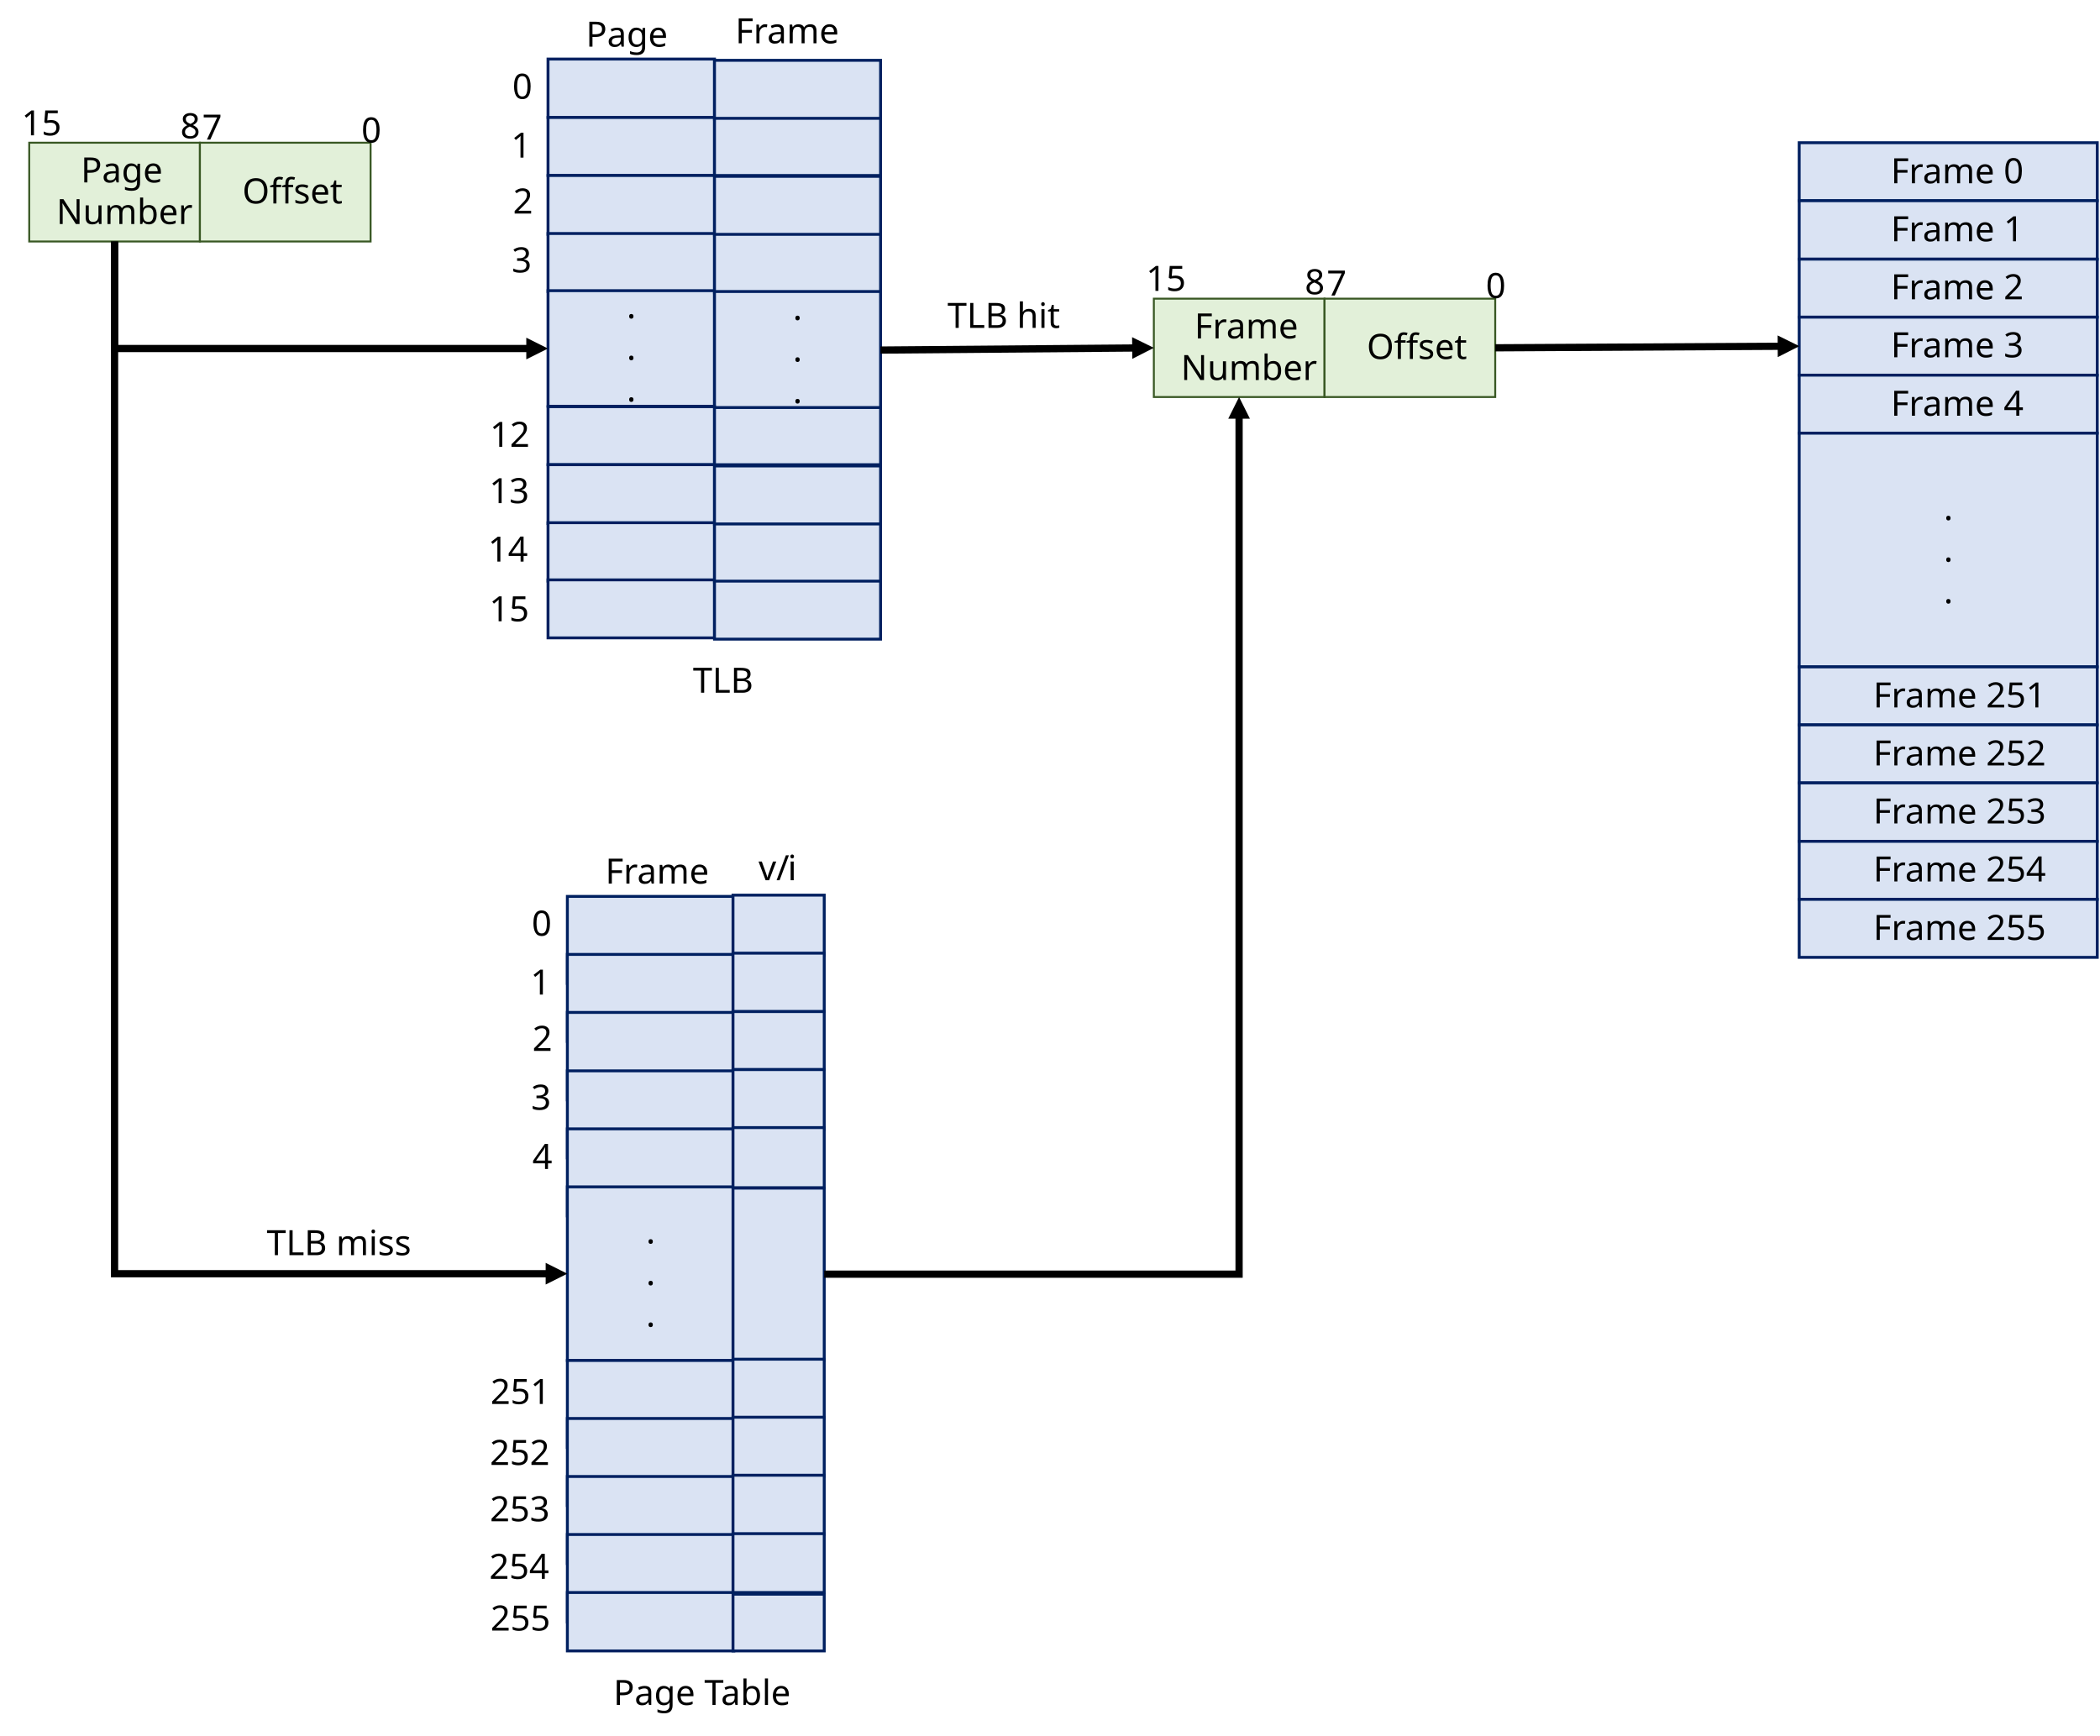
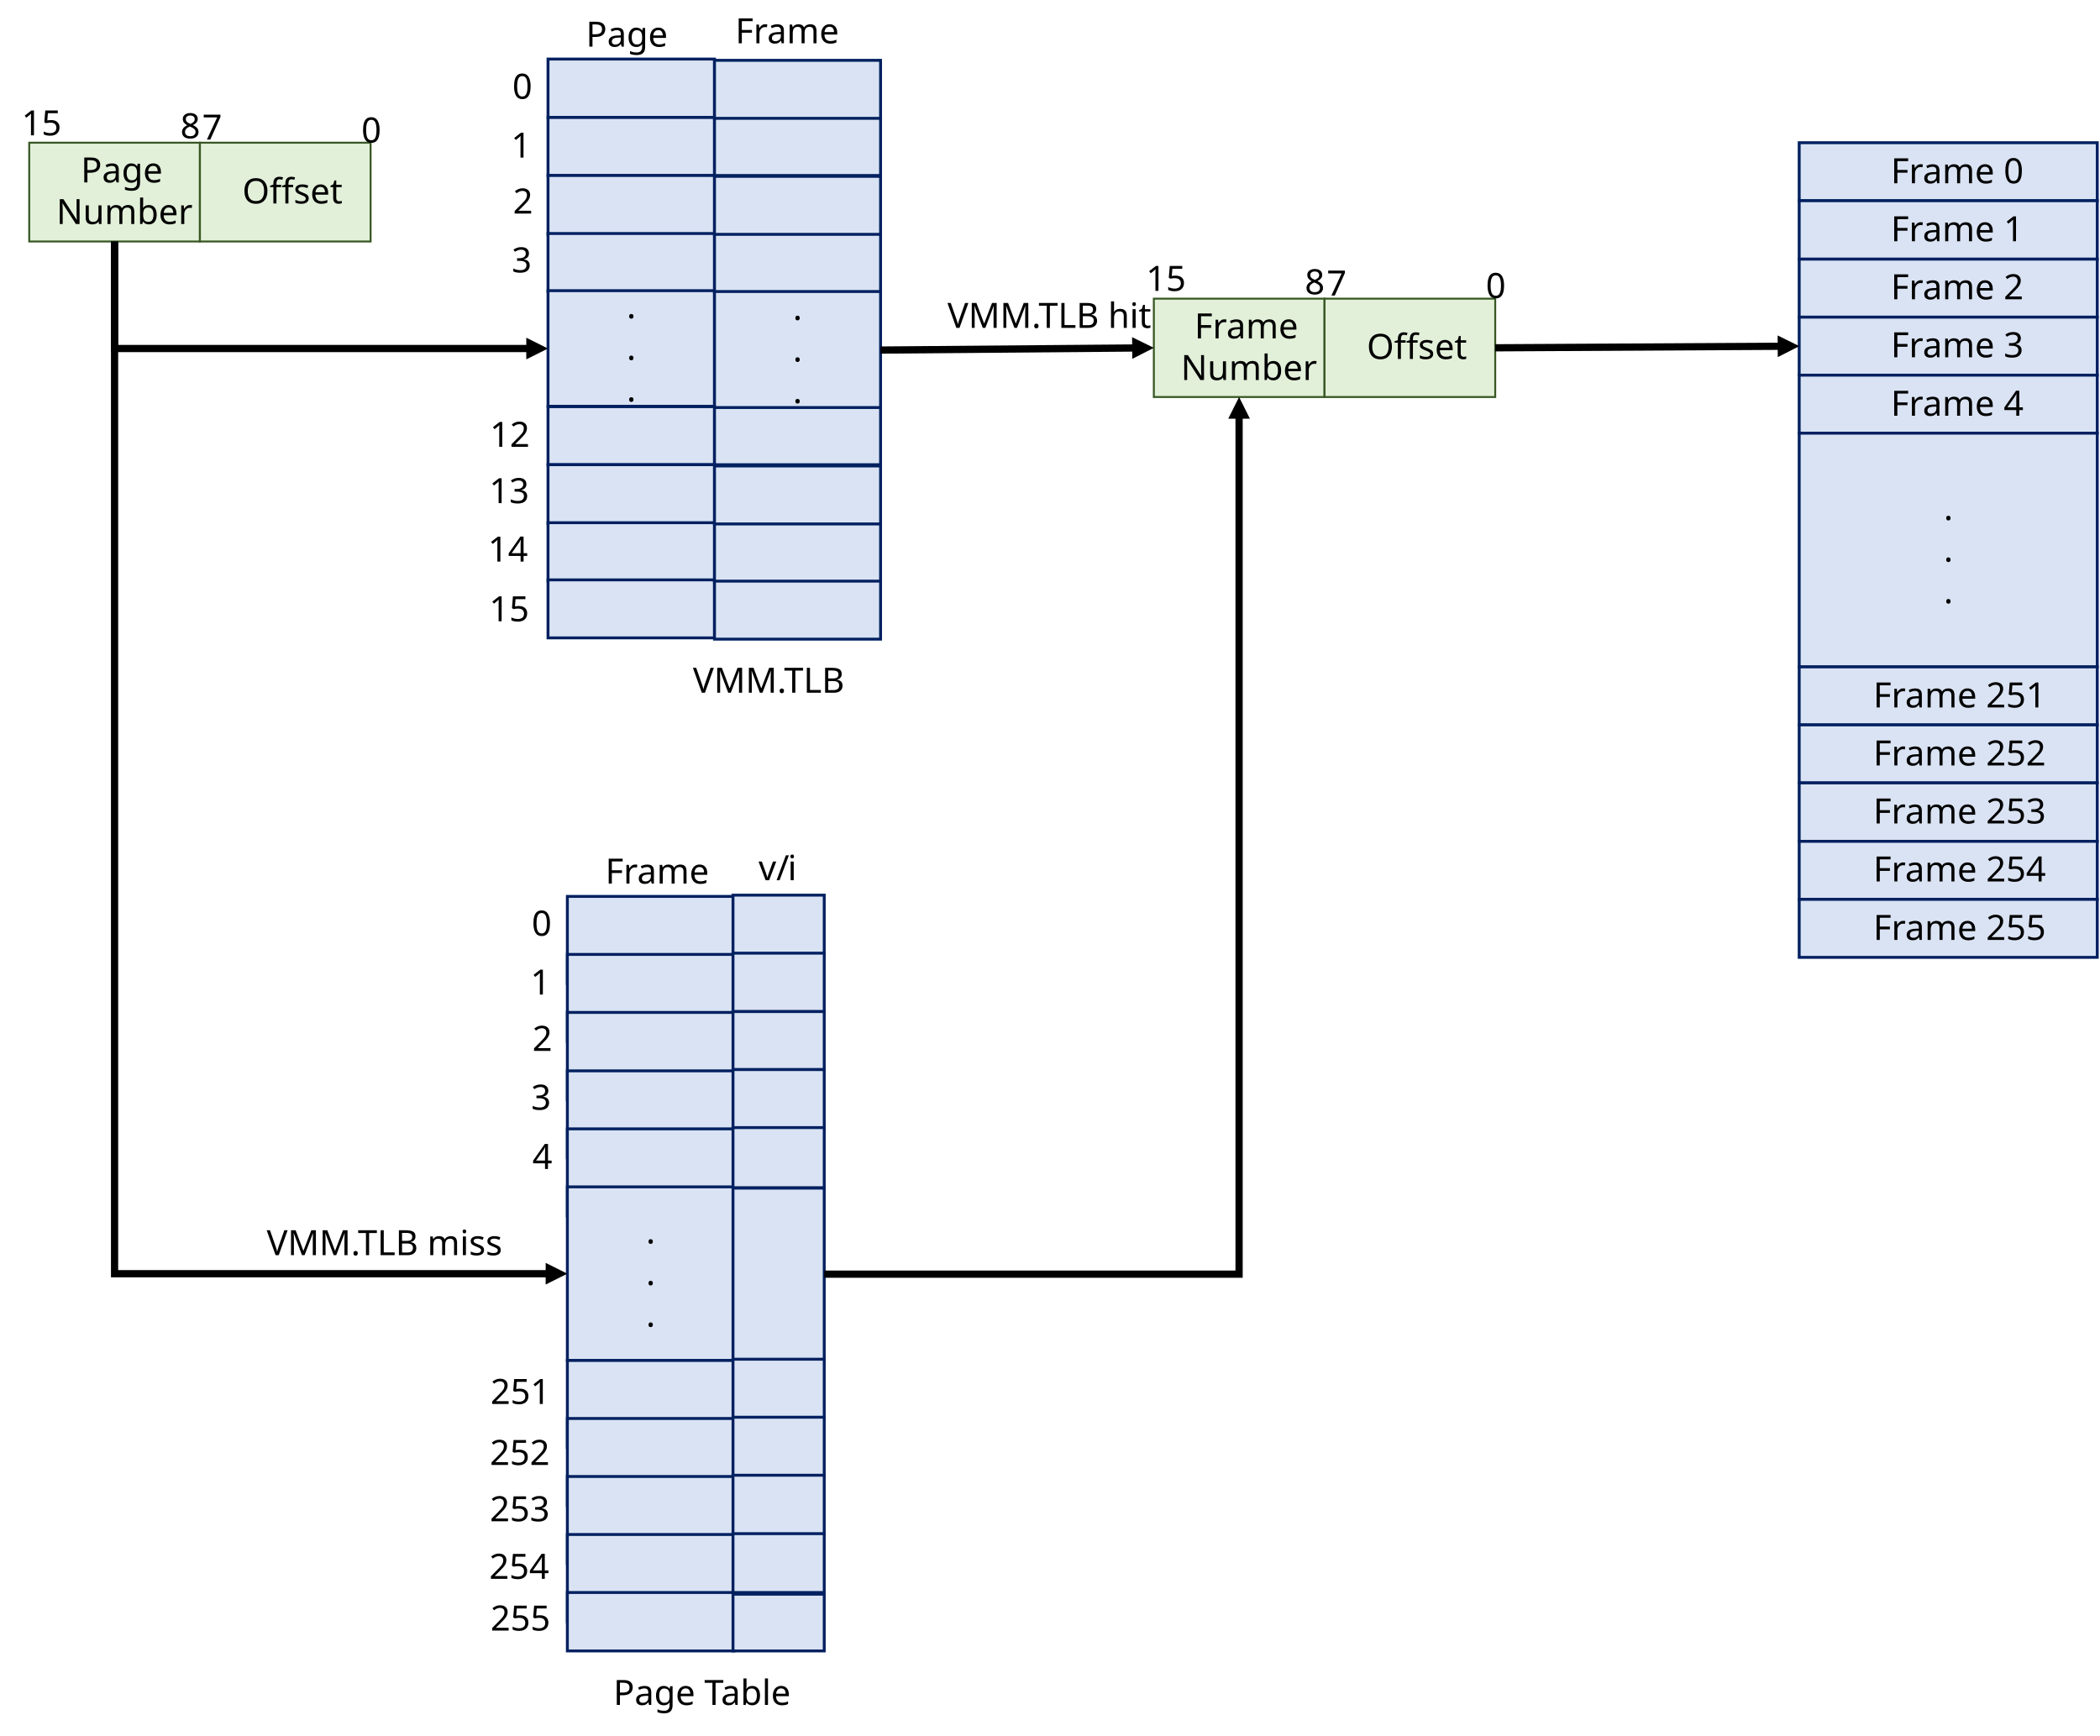
<svg xmlns="http://www.w3.org/2000/svg" width="4995" height="4129" xml:space="preserve" overflow="hidden">
  <g transform="translate(105 -64)">
    <g>
      <rect x="4174.5" y="403.5" width="709" height="138" stroke="#002060" stroke-width="6.875" stroke-linecap="butt" stroke-linejoin="miter" stroke-miterlimit="8" stroke-opacity="1" fill="#DAE3F3" fill-opacity="1" />
      <text fill="#000000" fill-opacity="1" font-family="Calibri,Calibri_MSFontService,sans-serif" font-style="normal" font-variant="normal" font-weight="400" font-stretch="normal" font-size="83" text-anchor="start" direction="ltr" writing-mode="lr-tb" unicode-bidi="normal" text-decoration="none" transform="matrix(1 0 0 1 4392.5 500)">Frame 0</text>
      <rect x="4174.5" y="541.5" width="709" height="139" stroke="#002060" stroke-width="6.875" stroke-linecap="butt" stroke-linejoin="miter" stroke-miterlimit="8" stroke-opacity="1" fill="#DAE3F3" fill-opacity="1" />
      <text fill="#000000" fill-opacity="1" font-family="Calibri,Calibri_MSFontService,sans-serif" font-style="normal" font-variant="normal" font-weight="400" font-stretch="normal" font-size="83" text-anchor="start" direction="ltr" writing-mode="lr-tb" unicode-bidi="normal" text-decoration="none" transform="matrix(1 0 0 1 4392.5 638)">Frame 1</text>
      <rect x="4174.5" y="680.5" width="709" height="138" stroke="#002060" stroke-width="6.875" stroke-linecap="butt" stroke-linejoin="miter" stroke-miterlimit="8" stroke-opacity="1" fill="#DAE3F3" fill-opacity="1" />
      <text fill="#000000" fill-opacity="1" font-family="Calibri,Calibri_MSFontService,sans-serif" font-style="normal" font-variant="normal" font-weight="400" font-stretch="normal" font-size="83" text-anchor="start" direction="ltr" writing-mode="lr-tb" unicode-bidi="normal" text-decoration="none" transform="matrix(1 0 0 1 4392.5 776)">Frame 2</text>
      <rect x="4174.5" y="818.5" width="709" height="138" stroke="#002060" stroke-width="6.875" stroke-linecap="butt" stroke-linejoin="miter" stroke-miterlimit="8" stroke-opacity="1" fill="#DAE3F3" fill-opacity="1" />
      <text fill="#000000" fill-opacity="1" font-family="Calibri,Calibri_MSFontService,sans-serif" font-style="normal" font-variant="normal" font-weight="400" font-stretch="normal" font-size="83" text-anchor="start" direction="ltr" writing-mode="lr-tb" unicode-bidi="normal" text-decoration="none" transform="matrix(1 0 0 1 4392.5 914)">Frame 3</text>
      <rect x="4174.5" y="956.5" width="709" height="138" stroke="#002060" stroke-width="6.875" stroke-linecap="butt" stroke-linejoin="miter" stroke-miterlimit="8" stroke-opacity="1" fill="#DAE3F3" fill-opacity="1" />
      <text fill="#000000" fill-opacity="1" font-family="Calibri,Calibri_MSFontService,sans-serif" font-style="normal" font-variant="normal" font-weight="400" font-stretch="normal" font-size="83" text-anchor="start" direction="ltr" writing-mode="lr-tb" unicode-bidi="normal" text-decoration="none" transform="matrix(1 0 0 1 4392.5 1053)">Frame 4</text>
      <rect x="4174.5" y="1094.5" width="709" height="556" stroke="#002060" stroke-width="6.875" stroke-linecap="butt" stroke-linejoin="miter" stroke-miterlimit="8" stroke-opacity="1" fill="#DAE3F3" fill-opacity="1" />
      <text fill="#000000" fill-opacity="1" font-family="Calibri,Calibri_MSFontService,sans-serif" font-style="normal" font-variant="normal" font-weight="400" font-stretch="normal" font-size="83" text-anchor="start" direction="ltr" writing-mode="lr-tb" unicode-bidi="normal" text-decoration="none" transform="matrix(1 0 0 1 4518.27 1301)">.</text>
      <text fill="#000000" fill-opacity="1" font-family="Calibri,Calibri_MSFontService,sans-serif" font-style="normal" font-variant="normal" font-weight="400" font-stretch="normal" font-size="83" text-anchor="start" direction="ltr" writing-mode="lr-tb" unicode-bidi="normal" text-decoration="none" transform="matrix(1 0 0 1 4518.27 1400)">.</text>
      <text fill="#000000" fill-opacity="1" font-family="Calibri,Calibri_MSFontService,sans-serif" font-style="normal" font-variant="normal" font-weight="400" font-stretch="normal" font-size="83" text-anchor="start" direction="ltr" writing-mode="lr-tb" unicode-bidi="normal" text-decoration="none" transform="matrix(1 0 0 1 4518.27 1499)">.</text>
      <rect x="4174.5" y="1650.5" width="709" height="138" stroke="#002060" stroke-width="6.875" stroke-linecap="butt" stroke-linejoin="miter" stroke-miterlimit="8" stroke-opacity="1" fill="#DAE3F3" fill-opacity="1" />
      <text fill="#000000" fill-opacity="1" font-family="Calibri,Calibri_MSFontService,sans-serif" font-style="normal" font-variant="normal" font-weight="400" font-stretch="normal" font-size="83" text-anchor="start" direction="ltr" writing-mode="lr-tb" unicode-bidi="normal" text-decoration="none" transform="matrix(1 0 0 1 4350.68 1747)">Frame 251</text>
      <rect x="4174.5" y="1788.5" width="709" height="138" stroke="#002060" stroke-width="6.875" stroke-linecap="butt" stroke-linejoin="miter" stroke-miterlimit="8" stroke-opacity="1" fill="#DAE3F3" fill-opacity="1" />
      <text fill="#000000" fill-opacity="1" font-family="Calibri,Calibri_MSFontService,sans-serif" font-style="normal" font-variant="normal" font-weight="400" font-stretch="normal" font-size="83" text-anchor="start" direction="ltr" writing-mode="lr-tb" unicode-bidi="normal" text-decoration="none" transform="matrix(1 0 0 1 4350.68 1885)">Frame 252</text>
      <rect x="4174.5" y="1926.5" width="709" height="139" stroke="#002060" stroke-width="6.875" stroke-linecap="butt" stroke-linejoin="miter" stroke-miterlimit="8" stroke-opacity="1" fill="#DAE3F3" fill-opacity="1" />
      <text fill="#000000" fill-opacity="1" font-family="Calibri,Calibri_MSFontService,sans-serif" font-style="normal" font-variant="normal" font-weight="400" font-stretch="normal" font-size="83" text-anchor="start" direction="ltr" writing-mode="lr-tb" unicode-bidi="normal" text-decoration="none" transform="matrix(1 0 0 1 4350.68 2023)">Frame 253</text>
      <rect x="4174.5" y="2065.5" width="709" height="138" stroke="#002060" stroke-width="6.875" stroke-linecap="butt" stroke-linejoin="miter" stroke-miterlimit="8" stroke-opacity="1" fill="#DAE3F3" fill-opacity="1" />
      <text fill="#000000" fill-opacity="1" font-family="Calibri,Calibri_MSFontService,sans-serif" font-style="normal" font-variant="normal" font-weight="400" font-stretch="normal" font-size="83" text-anchor="start" direction="ltr" writing-mode="lr-tb" unicode-bidi="normal" text-decoration="none" transform="matrix(1 0 0 1 4350.68 2161)">Frame 254</text>
      <rect x="4174.5" y="2203.5" width="709" height="138" stroke="#002060" stroke-width="6.875" stroke-linecap="butt" stroke-linejoin="miter" stroke-miterlimit="8" stroke-opacity="1" fill="#DAE3F3" fill-opacity="1" />
      <text fill="#000000" fill-opacity="1" font-family="Calibri,Calibri_MSFontService,sans-serif" font-style="normal" font-variant="normal" font-weight="400" font-stretch="normal" font-size="83" text-anchor="start" direction="ltr" writing-mode="lr-tb" unicode-bidi="normal" text-decoration="none" transform="matrix(1 0 0 1 4350.68 2300)">Frame 255</text>
      <rect x="-35.5" y="403.5" width="406" height="235" stroke="#385723" stroke-width="4.583" stroke-linecap="butt" stroke-linejoin="miter" stroke-miterlimit="8" stroke-opacity="1" fill="#E2F0D9" fill-opacity="1" />
      <text fill="#000000" fill-opacity="1" font-family="Calibri,Calibri_MSFontService,sans-serif" font-style="normal" font-variant="normal" font-weight="400" font-stretch="normal" font-size="83" text-anchor="start" direction="ltr" writing-mode="lr-tb" unicode-bidi="normal" text-decoration="none" transform="matrix(1 0 0 1 87.3868 498)">Page </text>
      <text fill="#000000" fill-opacity="1" font-family="Calibri,Calibri_MSFontService,sans-serif" font-style="normal" font-variant="normal" font-weight="400" font-stretch="normal" font-size="83" text-anchor="start" direction="ltr" writing-mode="lr-tb" unicode-bidi="normal" text-decoration="none" transform="matrix(1 0 0 1 29.1556 597)">Number</text>
      <rect x="370.5" y="403.5" width="406" height="235" stroke="#385723" stroke-width="4.583" stroke-linecap="butt" stroke-linejoin="miter" stroke-miterlimit="8" stroke-opacity="1" fill="#E2F0D9" fill-opacity="1" />
      <text fill="#000000" fill-opacity="1" font-family="Calibri,Calibri_MSFontService,sans-serif" font-style="normal" font-variant="normal" font-weight="400" font-stretch="normal" font-size="83" text-anchor="start" direction="ltr" writing-mode="lr-tb" unicode-bidi="normal" text-decoration="none" transform="matrix(1 0 0 1 471.358 548)">Offset</text>
      <text fill="#000000" fill-opacity="1" font-family="Calibri,Calibri_MSFontService,sans-serif" font-style="normal" font-variant="normal" font-weight="400" font-stretch="normal" font-size="83" text-anchor="start" direction="ltr" writing-mode="lr-tb" unicode-bidi="normal" text-decoration="none" transform="matrix(1 0 0 1 754.507 403)">0</text>
      <text fill="#000000" fill-opacity="1" font-family="Calibri,Calibri_MSFontService,sans-serif" font-style="normal" font-variant="normal" font-weight="400" font-stretch="normal" font-size="83" text-anchor="start" direction="ltr" writing-mode="lr-tb" unicode-bidi="normal" text-decoration="none" transform="matrix(1 0 0 1 375.915 396)">7</text>
      <text fill="#000000" fill-opacity="1" font-family="Calibri,Calibri_MSFontService,sans-serif" font-style="normal" font-variant="normal" font-weight="400" font-stretch="normal" font-size="83" text-anchor="start" direction="ltr" writing-mode="lr-tb" unicode-bidi="normal" text-decoration="none" transform="matrix(1 0 0 1 323.887 393)">8</text>
      <text fill="#000000" fill-opacity="1" font-family="Calibri,Calibri_MSFontService,sans-serif" font-style="normal" font-variant="normal" font-weight="400" font-stretch="normal" font-size="83" text-anchor="start" direction="ltr" writing-mode="lr-tb" unicode-bidi="normal" text-decoration="none" transform="matrix(1 0 0 1 -53.6799 386)">15</text>
      <rect x="1198.5" y="204.5" width="396" height="139" stroke="#002060" stroke-width="6.875" stroke-linecap="butt" stroke-linejoin="miter" stroke-miterlimit="8" stroke-opacity="1" fill="#DAE3F3" fill-opacity="1" />
      <rect x="1198.5" y="343.5" width="396" height="138" stroke="#002060" stroke-width="6.875" stroke-linecap="butt" stroke-linejoin="miter" stroke-miterlimit="8" stroke-opacity="1" fill="#DAE3F3" fill-opacity="1" />
      <rect x="1198.5" y="481.5" width="396" height="140" stroke="#002060" stroke-width="6.875" stroke-linecap="butt" stroke-linejoin="miter" stroke-miterlimit="8" stroke-opacity="1" fill="#DAE3F3" fill-opacity="1" />
      <rect x="1198.5" y="619.5" width="396" height="138" stroke="#002060" stroke-width="6.875" stroke-linecap="butt" stroke-linejoin="miter" stroke-miterlimit="8" stroke-opacity="1" fill="#DAE3F3" fill-opacity="1" />
      <text fill="#000000" fill-opacity="1" font-family="Calibri,Calibri_MSFontService,sans-serif" font-style="normal" font-variant="normal" font-weight="400" font-stretch="normal" font-size="83" text-anchor="start" direction="ltr" writing-mode="lr-tb" unicode-bidi="normal" text-decoration="none" transform="matrix(1 0 0 1 1643.99 167)">Frame</text>
      <text fill="#000000" fill-opacity="1" font-family="Calibri,Calibri_MSFontService,sans-serif" font-style="normal" font-variant="normal" font-weight="400" font-stretch="normal" font-size="83" text-anchor="start" direction="ltr" writing-mode="lr-tb" unicode-bidi="normal" text-decoration="none" transform="matrix(1 0 0 1 1288.74 175)">Page</text>
      <text fill="#000000" fill-opacity="1" font-family="Calibri,Calibri_MSFontService,sans-serif" font-style="normal" font-variant="normal" font-weight="400" font-stretch="normal" font-size="83" text-anchor="start" direction="ltr" writing-mode="lr-tb" unicode-bidi="normal" text-decoration="none" transform="matrix(1 0 0 1 1113.68 299)">0</text>
      <text fill="#000000" fill-opacity="1" font-family="Calibri,Calibri_MSFontService,sans-serif" font-style="normal" font-variant="normal" font-weight="400" font-stretch="normal" font-size="83" text-anchor="start" direction="ltr" writing-mode="lr-tb" unicode-bidi="normal" text-decoration="none" transform="matrix(1 0 0 1 1110.7 439)">1</text>
      <text fill="#000000" fill-opacity="1" font-family="Calibri,Calibri_MSFontService,sans-serif" font-style="normal" font-variant="normal" font-weight="400" font-stretch="normal" font-size="83" text-anchor="start" direction="ltr" writing-mode="lr-tb" unicode-bidi="normal" text-decoration="none" transform="matrix(1 0 0 1 1115.16 572)">2</text>
      <text fill="#000000" fill-opacity="1" font-family="Calibri,Calibri_MSFontService,sans-serif" font-style="normal" font-variant="normal" font-weight="400" font-stretch="normal" font-size="83" text-anchor="start" direction="ltr" writing-mode="lr-tb" unicode-bidi="normal" text-decoration="none" transform="matrix(1 0 0 1 1112.19 712)">3</text>
      <rect x="1198.5" y="755.5" width="396" height="275" stroke="#002060" stroke-width="6.875" stroke-linecap="butt" stroke-linejoin="miter" stroke-miterlimit="8" stroke-opacity="1" fill="#DAE3F3" fill-opacity="1" />
      <text fill="#000000" fill-opacity="1" font-family="Calibri,Calibri_MSFontService,sans-serif" font-style="normal" font-variant="normal" font-weight="400" font-stretch="normal" font-size="83" text-anchor="start" direction="ltr" writing-mode="lr-tb" unicode-bidi="normal" text-decoration="none" transform="matrix(1 0 0 1 1385.5 821)">.</text>
      <text fill="#000000" fill-opacity="1" font-family="Calibri,Calibri_MSFontService,sans-serif" font-style="normal" font-variant="normal" font-weight="400" font-stretch="normal" font-size="83" text-anchor="start" direction="ltr" writing-mode="lr-tb" unicode-bidi="normal" text-decoration="none" transform="matrix(1 0 0 1 1385.5 920)">.</text>
      <text fill="#000000" fill-opacity="1" font-family="Calibri,Calibri_MSFontService,sans-serif" font-style="normal" font-variant="normal" font-weight="400" font-stretch="normal" font-size="83" text-anchor="start" direction="ltr" writing-mode="lr-tb" unicode-bidi="normal" text-decoration="none" transform="matrix(1 0 0 1 1385.5 1019)">.</text>
      <rect x="1594.5" y="207.5" width="395" height="140" stroke="#002060" stroke-width="6.875" stroke-linecap="butt" stroke-linejoin="miter" stroke-miterlimit="8" stroke-opacity="1" fill="#DAE3F3" fill-opacity="1" />
      <rect x="1594.5" y="345.5" width="395" height="136" stroke="#002060" stroke-width="6.875" stroke-linecap="butt" stroke-linejoin="miter" stroke-miterlimit="8" stroke-opacity="1" fill="#DAE3F3" fill-opacity="1" />
      <rect x="1594.5" y="483.5" width="395" height="140" stroke="#002060" stroke-width="6.875" stroke-linecap="butt" stroke-linejoin="miter" stroke-miterlimit="8" stroke-opacity="1" fill="#DAE3F3" fill-opacity="1" />
      <rect x="1594.5" y="621.5" width="395" height="139" stroke="#002060" stroke-width="6.875" stroke-linecap="butt" stroke-linejoin="miter" stroke-miterlimit="8" stroke-opacity="1" fill="#DAE3F3" fill-opacity="1" />
      <rect x="1594.5" y="757.5" width="395" height="278" stroke="#002060" stroke-width="6.875" stroke-linecap="butt" stroke-linejoin="miter" stroke-miterlimit="8" stroke-opacity="1" fill="#DAE3F3" fill-opacity="1" />
      <text fill="#000000" fill-opacity="1" font-family="Calibri,Calibri_MSFontService,sans-serif" font-style="normal" font-variant="normal" font-weight="400" font-stretch="normal" font-size="83" text-anchor="start" direction="ltr" writing-mode="lr-tb" unicode-bidi="normal" text-decoration="none" transform="matrix(1 0 0 1 1780.9 825)">.</text>
      <text fill="#000000" fill-opacity="1" font-family="Calibri,Calibri_MSFontService,sans-serif" font-style="normal" font-variant="normal" font-weight="400" font-stretch="normal" font-size="83" text-anchor="start" direction="ltr" writing-mode="lr-tb" unicode-bidi="normal" text-decoration="none" transform="matrix(1 0 0 1 1780.9 924)">.</text>
      <text fill="#000000" fill-opacity="1" font-family="Calibri,Calibri_MSFontService,sans-serif" font-style="normal" font-variant="normal" font-weight="400" font-stretch="normal" font-size="83" text-anchor="start" direction="ltr" writing-mode="lr-tb" unicode-bidi="normal" text-decoration="none" transform="matrix(1 0 0 1 1780.9 1023)">.</text>
      <rect x="1198.5" y="1031.5" width="396" height="138" stroke="#002060" stroke-width="6.875" stroke-linecap="butt" stroke-linejoin="miter" stroke-miterlimit="8" stroke-opacity="1" fill="#DAE3F3" fill-opacity="1" />
      <rect x="1198.5" y="1169.5" width="396" height="140" stroke="#002060" stroke-width="6.875" stroke-linecap="butt" stroke-linejoin="miter" stroke-miterlimit="8" stroke-opacity="1" fill="#DAE3F3" fill-opacity="1" />
      <rect x="1198.5" y="1307.5" width="396" height="139" stroke="#002060" stroke-width="6.875" stroke-linecap="butt" stroke-linejoin="miter" stroke-miterlimit="8" stroke-opacity="1" fill="#DAE3F3" fill-opacity="1" />
      <text fill="#000000" fill-opacity="1" font-family="Calibri,Calibri_MSFontService,sans-serif" font-style="normal" font-variant="normal" font-weight="400" font-stretch="normal" font-size="83" text-anchor="start" direction="ltr" writing-mode="lr-tb" unicode-bidi="normal" text-decoration="none" transform="matrix(1 0 0 1 1060.16 1127)">12</text>
      <text fill="#000000" fill-opacity="1" font-family="Calibri,Calibri_MSFontService,sans-serif" font-style="normal" font-variant="normal" font-weight="400" font-stretch="normal" font-size="83" text-anchor="start" direction="ltr" writing-mode="lr-tb" unicode-bidi="normal" text-decoration="none" transform="matrix(1 0 0 1 1058.68 1261)">13</text>
      <text fill="#000000" fill-opacity="1" font-family="Calibri,Calibri_MSFontService,sans-serif" font-style="normal" font-variant="normal" font-weight="400" font-stretch="normal" font-size="83" text-anchor="start" direction="ltr" writing-mode="lr-tb" unicode-bidi="normal" text-decoration="none" transform="matrix(1 0 0 1 1055.7 1400)">14</text>
      <text fill="#000000" fill-opacity="1" font-family="Calibri,Calibri_MSFontService,sans-serif" font-style="normal" font-variant="normal" font-weight="400" font-stretch="normal" font-size="83" text-anchor="start" direction="ltr" writing-mode="lr-tb" unicode-bidi="normal" text-decoration="none" transform="matrix(1 0 0 1 1058.68 1542)">15</text>
      <rect x="1198.5" y="1443.5" width="396" height="138" stroke="#002060" stroke-width="6.875" stroke-linecap="butt" stroke-linejoin="miter" stroke-miterlimit="8" stroke-opacity="1" fill="#DAE3F3" fill-opacity="1" />
      <rect x="1594.5" y="1033.5" width="395" height="136" stroke="#002060" stroke-width="6.875" stroke-linecap="butt" stroke-linejoin="miter" stroke-miterlimit="8" stroke-opacity="1" fill="#DAE3F3" fill-opacity="1" />
      <rect x="1594.5" y="1172.5" width="395" height="139" stroke="#002060" stroke-width="6.875" stroke-linecap="butt" stroke-linejoin="miter" stroke-miterlimit="8" stroke-opacity="1" fill="#DAE3F3" fill-opacity="1" />
      <rect x="1594.5" y="1310.5" width="395" height="138" stroke="#002060" stroke-width="6.875" stroke-linecap="butt" stroke-linejoin="miter" stroke-miterlimit="8" stroke-opacity="1" fill="#DAE3F3" fill-opacity="1" />
      <rect x="1594.5" y="1446.5" width="395" height="138" stroke="#002060" stroke-width="6.875" stroke-linecap="butt" stroke-linejoin="miter" stroke-miterlimit="8" stroke-opacity="1" fill="#DAE3F3" fill-opacity="1" />
-       <text fill="#000000" fill-opacity="1" font-family="Calibri,Calibri_MSFontService,sans-serif" font-style="normal" font-variant="normal" font-weight="400" font-stretch="normal" font-size="83" text-anchor="start" direction="ltr" writing-mode="lr-tb" unicode-bidi="normal" text-decoration="none" transform="matrix(1 0 0 1 1543.14 1712)">TLB</text>
+       <text fill="#000000" fill-opacity="1" font-family="Calibri,Calibri_MSFontService,sans-serif" font-style="normal" font-variant="normal" font-weight="400" font-stretch="normal" font-size="83" text-anchor="start" direction="ltr" writing-mode="lr-tb" unicode-bidi="normal" text-decoration="none" transform="matrix(1 0 0 1 1543.14 1712)">VMM.TLB</text>
      <path d="M0-8.594 263.225-8.594 263.225 987.91 246.037 987.91 246.037 0 254.631 8.594 0 8.594ZM280.412 979.317 254.631 1030.88 228.85 979.317Z" fill="#000000" fill-rule="nonzero" fill-opacity="1" transform="matrix(1.83697e-16 1 1 -1.83697e-16 167.5 638.5)" />
      <rect x="2639.5" y="774.5" width="406" height="234" stroke="#385723" stroke-width="4.583" stroke-linecap="butt" stroke-linejoin="miter" stroke-miterlimit="8" stroke-opacity="1" fill="#E2F0D9" fill-opacity="1" />
      <text fill="#000000" fill-opacity="1" font-family="Calibri,Calibri_MSFontService,sans-serif" font-style="normal" font-variant="normal" font-weight="400" font-stretch="normal" font-size="83" text-anchor="start" direction="ltr" writing-mode="lr-tb" unicode-bidi="normal" text-decoration="none" transform="matrix(1 0 0 1 2736.17 869)">Frame </text>
      <text fill="#000000" fill-opacity="1" font-family="Calibri,Calibri_MSFontService,sans-serif" font-style="normal" font-variant="normal" font-weight="400" font-stretch="normal" font-size="83" text-anchor="start" direction="ltr" writing-mode="lr-tb" unicode-bidi="normal" text-decoration="none" transform="matrix(1 0 0 1 2703.81 968)">Number</text>
      <rect x="3045.5" y="774.5" width="406" height="234" stroke="#385723" stroke-width="4.583" stroke-linecap="butt" stroke-linejoin="miter" stroke-miterlimit="8" stroke-opacity="1" fill="#E2F0D9" fill-opacity="1" />
      <text fill="#000000" fill-opacity="1" font-family="Calibri,Calibri_MSFontService,sans-serif" font-style="normal" font-variant="normal" font-weight="400" font-stretch="normal" font-size="83" text-anchor="start" direction="ltr" writing-mode="lr-tb" unicode-bidi="normal" text-decoration="none" transform="matrix(1 0 0 1 3146.01 918)">Offset</text>
      <text fill="#000000" fill-opacity="1" font-family="Calibri,Calibri_MSFontService,sans-serif" font-style="normal" font-variant="normal" font-weight="400" font-stretch="normal" font-size="83" text-anchor="start" direction="ltr" writing-mode="lr-tb" unicode-bidi="normal" text-decoration="none" transform="matrix(1 0 0 1 3429.16 773)">0</text>
      <text fill="#000000" fill-opacity="1" font-family="Calibri,Calibri_MSFontService,sans-serif" font-style="normal" font-variant="normal" font-weight="400" font-stretch="normal" font-size="83" text-anchor="start" direction="ltr" writing-mode="lr-tb" unicode-bidi="normal" text-decoration="none" transform="matrix(1 0 0 1 3050.57 767)">7</text>
      <text fill="#000000" fill-opacity="1" font-family="Calibri,Calibri_MSFontService,sans-serif" font-style="normal" font-variant="normal" font-weight="400" font-stretch="normal" font-size="83" text-anchor="start" direction="ltr" writing-mode="lr-tb" unicode-bidi="normal" text-decoration="none" transform="matrix(1 0 0 1 2998.54 764)">8</text>
      <text fill="#000000" fill-opacity="1" font-family="Calibri,Calibri_MSFontService,sans-serif" font-style="normal" font-variant="normal" font-weight="400" font-stretch="normal" font-size="83" text-anchor="start" direction="ltr" writing-mode="lr-tb" unicode-bidi="normal" text-decoration="none" transform="matrix(1 0 0 1 2620.97 756)">15</text>
      <rect x="1244.5" y="2196.5" width="396" height="207" stroke="#002060" stroke-width="6.875" stroke-linecap="butt" stroke-linejoin="miter" stroke-miterlimit="8" stroke-opacity="1" fill="#DAE3F3" fill-opacity="1" />
      <rect x="1244.5" y="2334.5" width="396" height="207" stroke="#002060" stroke-width="6.875" stroke-linecap="butt" stroke-linejoin="miter" stroke-miterlimit="8" stroke-opacity="1" fill="#DAE3F3" fill-opacity="1" />
      <rect x="1244.5" y="2472.5" width="396" height="208" stroke="#002060" stroke-width="6.875" stroke-linecap="butt" stroke-linejoin="miter" stroke-miterlimit="8" stroke-opacity="1" fill="#DAE3F3" fill-opacity="1" />
      <rect x="1244.5" y="2611.5" width="396" height="207" stroke="#002060" stroke-width="6.875" stroke-linecap="butt" stroke-linejoin="miter" stroke-miterlimit="8" stroke-opacity="1" fill="#DAE3F3" fill-opacity="1" />
      <rect x="1244.5" y="2749.5" width="396" height="207" stroke="#002060" stroke-width="6.875" stroke-linecap="butt" stroke-linejoin="miter" stroke-miterlimit="8" stroke-opacity="1" fill="#DAE3F3" fill-opacity="1" />
      <rect x="1244.5" y="2887.5" width="396" height="413" stroke="#002060" stroke-width="6.875" stroke-linecap="butt" stroke-linejoin="miter" stroke-miterlimit="8" stroke-opacity="1" fill="#DAE3F3" fill-opacity="1" />
      <text fill="#000000" fill-opacity="1" font-family="Calibri,Calibri_MSFontService,sans-serif" font-style="normal" font-variant="normal" font-weight="400" font-stretch="normal" font-size="83" text-anchor="start" direction="ltr" writing-mode="lr-tb" unicode-bidi="normal" text-decoration="none" transform="matrix(1 0 0 1 1431.58 3022)">.</text>
      <text fill="#000000" fill-opacity="1" font-family="Calibri,Calibri_MSFontService,sans-serif" font-style="normal" font-variant="normal" font-weight="400" font-stretch="normal" font-size="83" text-anchor="start" direction="ltr" writing-mode="lr-tb" unicode-bidi="normal" text-decoration="none" transform="matrix(1 0 0 1 1431.58 3121)">.</text>
      <text fill="#000000" fill-opacity="1" font-family="Calibri,Calibri_MSFontService,sans-serif" font-style="normal" font-variant="normal" font-weight="400" font-stretch="normal" font-size="83" text-anchor="start" direction="ltr" writing-mode="lr-tb" unicode-bidi="normal" text-decoration="none" transform="matrix(1 0 0 1 1431.58 3220)">.</text>
      <rect x="1244.5" y="3300.5" width="396" height="207" stroke="#002060" stroke-width="6.875" stroke-linecap="butt" stroke-linejoin="miter" stroke-miterlimit="8" stroke-opacity="1" fill="#DAE3F3" fill-opacity="1" />
      <rect x="1244.5" y="3438.5" width="396" height="207" stroke="#002060" stroke-width="6.875" stroke-linecap="butt" stroke-linejoin="miter" stroke-miterlimit="8" stroke-opacity="1" fill="#DAE3F3" fill-opacity="1" />
      <rect x="1244.5" y="3576.5" width="396" height="207" stroke="#002060" stroke-width="6.875" stroke-linecap="butt" stroke-linejoin="miter" stroke-miterlimit="8" stroke-opacity="1" fill="#DAE3F3" fill-opacity="1" />
      <rect x="1244.5" y="3714.5" width="396" height="208" stroke="#002060" stroke-width="6.875" stroke-linecap="butt" stroke-linejoin="miter" stroke-miterlimit="8" stroke-opacity="1" fill="#DAE3F3" fill-opacity="1" />
      <rect x="1244.5" y="3852.5" width="396" height="139" stroke="#002060" stroke-width="6.875" stroke-linecap="butt" stroke-linejoin="miter" stroke-miterlimit="8" stroke-opacity="1" fill="#DAE3F3" fill-opacity="1" />
      <rect x="1638.5" y="2193.5" width="217" height="143" stroke="#002060" stroke-width="6.875" stroke-linecap="butt" stroke-linejoin="miter" stroke-miterlimit="8" stroke-opacity="1" fill="#DAE3F3" fill-opacity="1" />
      <rect x="1638.5" y="2331.5" width="217" height="139" stroke="#002060" stroke-width="6.875" stroke-linecap="butt" stroke-linejoin="miter" stroke-miterlimit="8" stroke-opacity="1" fill="#DAE3F3" fill-opacity="1" />
      <rect x="1638.5" y="2470.5" width="217" height="138" stroke="#002060" stroke-width="6.875" stroke-linecap="butt" stroke-linejoin="miter" stroke-miterlimit="8" stroke-opacity="1" fill="#DAE3F3" fill-opacity="1" />
      <rect x="1638.5" y="2608.5" width="217" height="143" stroke="#002060" stroke-width="6.875" stroke-linecap="butt" stroke-linejoin="miter" stroke-miterlimit="8" stroke-opacity="1" fill="#DAE3F3" fill-opacity="1" />
      <rect x="1638.5" y="2746.5" width="217" height="143" stroke="#002060" stroke-width="6.875" stroke-linecap="butt" stroke-linejoin="miter" stroke-miterlimit="8" stroke-opacity="1" fill="#DAE3F3" fill-opacity="1" />
      <rect x="1638.5" y="2890.5" width="217" height="410" stroke="#002060" stroke-width="6.875" stroke-linecap="butt" stroke-linejoin="miter" stroke-miterlimit="8" stroke-opacity="1" fill="#DAE3F3" fill-opacity="1" />
      <rect x="1638.5" y="3297.5" width="217" height="141" stroke="#002060" stroke-width="6.875" stroke-linecap="butt" stroke-linejoin="miter" stroke-miterlimit="8" stroke-opacity="1" fill="#DAE3F3" fill-opacity="1" />
      <rect x="1638.5" y="3435.5" width="217" height="141" stroke="#002060" stroke-width="6.875" stroke-linecap="butt" stroke-linejoin="miter" stroke-miterlimit="8" stroke-opacity="1" fill="#DAE3F3" fill-opacity="1" />
      <rect x="1638.5" y="3573.5" width="217" height="141" stroke="#002060" stroke-width="6.875" stroke-linecap="butt" stroke-linejoin="miter" stroke-miterlimit="8" stroke-opacity="1" fill="#DAE3F3" fill-opacity="1" />
      <rect x="1638.5" y="3712.5" width="217" height="140" stroke="#002060" stroke-width="6.875" stroke-linecap="butt" stroke-linejoin="miter" stroke-miterlimit="8" stroke-opacity="1" fill="#DAE3F3" fill-opacity="1" />
      <rect x="1638.5" y="3856.5" width="217" height="135" stroke="#002060" stroke-width="6.875" stroke-linecap="butt" stroke-linejoin="miter" stroke-miterlimit="8" stroke-opacity="1" fill="#DAE3F3" fill-opacity="1" />
      <text fill="#000000" fill-opacity="1" font-family="Calibri,Calibri_MSFontService,sans-serif" font-style="normal" font-variant="normal" font-weight="400" font-stretch="normal" font-size="83" text-anchor="start" direction="ltr" writing-mode="lr-tb" unicode-bidi="normal" text-decoration="none" transform="matrix(1 0 0 1 1699.22 2158)">v/</text>
      <text fill="#000000" fill-opacity="1" font-family="Calibri,Calibri_MSFontService,sans-serif" font-style="normal" font-variant="normal" font-weight="400" font-stretch="normal" font-size="83" text-anchor="start" direction="ltr" writing-mode="lr-tb" unicode-bidi="normal" text-decoration="none" transform="matrix(1 0 0 1 1768.55 2158)">i</text>
      <text fill="#000000" fill-opacity="1" font-family="Calibri,Calibri_MSFontService,sans-serif" font-style="normal" font-variant="normal" font-weight="400" font-stretch="normal" font-size="83" text-anchor="start" direction="ltr" writing-mode="lr-tb" unicode-bidi="normal" text-decoration="none" transform="matrix(1 0 0 1 1334.82 2166)">Frame</text>
      <text fill="#000000" fill-opacity="1" font-family="Calibri,Calibri_MSFontService,sans-serif" font-style="normal" font-variant="normal" font-weight="400" font-stretch="normal" font-size="83" text-anchor="start" direction="ltr" writing-mode="lr-tb" unicode-bidi="normal" text-decoration="none" transform="matrix(1 0 0 1 1159.76 2290)">0</text>
      <text fill="#000000" fill-opacity="1" font-family="Calibri,Calibri_MSFontService,sans-serif" font-style="normal" font-variant="normal" font-weight="400" font-stretch="normal" font-size="83" text-anchor="start" direction="ltr" writing-mode="lr-tb" unicode-bidi="normal" text-decoration="none" transform="matrix(1 0 0 1 1156.78 2430)">1</text>
      <text fill="#000000" fill-opacity="1" font-family="Calibri,Calibri_MSFontService,sans-serif" font-style="normal" font-variant="normal" font-weight="400" font-stretch="normal" font-size="83" text-anchor="start" direction="ltr" writing-mode="lr-tb" unicode-bidi="normal" text-decoration="none" transform="matrix(1 0 0 1 1161.24 2564)">2</text>
      <text fill="#000000" fill-opacity="1" font-family="Calibri,Calibri_MSFontService,sans-serif" font-style="normal" font-variant="normal" font-weight="400" font-stretch="normal" font-size="83" text-anchor="start" direction="ltr" writing-mode="lr-tb" unicode-bidi="normal" text-decoration="none" transform="matrix(1 0 0 1 1158.27 2704)">3</text>
      <text fill="#000000" fill-opacity="1" font-family="Calibri,Calibri_MSFontService,sans-serif" font-style="normal" font-variant="normal" font-weight="400" font-stretch="normal" font-size="83" text-anchor="start" direction="ltr" writing-mode="lr-tb" unicode-bidi="normal" text-decoration="none" transform="matrix(1 0 0 1 1161.24 2845)">4</text>
      <text fill="#000000" fill-opacity="1" font-family="Calibri,Calibri_MSFontService,sans-serif" font-style="normal" font-variant="normal" font-weight="400" font-stretch="normal" font-size="83" text-anchor="start" direction="ltr" writing-mode="lr-tb" unicode-bidi="normal" text-decoration="none" transform="matrix(1 0 0 1 1061.65 3943)">255</text>
      <text fill="#000000" fill-opacity="1" font-family="Calibri,Calibri_MSFontService,sans-serif" font-style="normal" font-variant="normal" font-weight="400" font-stretch="normal" font-size="83" text-anchor="start" direction="ltr" writing-mode="lr-tb" unicode-bidi="normal" text-decoration="none" transform="matrix(1 0 0 1 1058.68 3820)">254</text>
      <text fill="#000000" fill-opacity="1" font-family="Calibri,Calibri_MSFontService,sans-serif" font-style="normal" font-variant="normal" font-weight="400" font-stretch="normal" font-size="83" text-anchor="start" direction="ltr" writing-mode="lr-tb" unicode-bidi="normal" text-decoration="none" transform="matrix(1 0 0 1 1060.16 3683)">253</text>
      <text fill="#000000" fill-opacity="1" font-family="Calibri,Calibri_MSFontService,sans-serif" font-style="normal" font-variant="normal" font-weight="400" font-stretch="normal" font-size="83" text-anchor="start" direction="ltr" writing-mode="lr-tb" unicode-bidi="normal" text-decoration="none" transform="matrix(1 0 0 1 1060.16 3549)">252</text>
      <text fill="#000000" fill-opacity="1" font-family="Calibri,Calibri_MSFontService,sans-serif" font-style="normal" font-variant="normal" font-weight="400" font-stretch="normal" font-size="83" text-anchor="start" direction="ltr" writing-mode="lr-tb" unicode-bidi="normal" text-decoration="none" transform="matrix(1 0 0 1 1061.65 3404)">251</text>
      <text fill="#000000" fill-opacity="1" font-family="Calibri,Calibri_MSFontService,sans-serif" font-style="normal" font-variant="normal" font-weight="400" font-stretch="normal" font-size="83" text-anchor="start" direction="ltr" writing-mode="lr-tb" unicode-bidi="normal" text-decoration="none" transform="matrix(1 0 0 1 1354.02 4120)">Page Table</text>
      <path d="M0-8.594 2464.15-8.594 2464.15 1033.99 2446.96 1033.99 2446.96 0 2455.56 8.594 0 8.594ZM2481.34 1025.4 2455.56 1076.96 2429.78 1025.4Z" fill="#000000" fill-rule="nonzero" fill-opacity="1" transform="matrix(1.83697e-16 1 1 -1.83697e-16 167.5 638.5)" />
-       <text fill="#000000" fill-opacity="1" font-family="Calibri,Calibri_MSFontService,sans-serif" font-style="normal" font-variant="normal" font-weight="400" font-stretch="normal" font-size="83" text-anchor="start" direction="ltr" writing-mode="lr-tb" unicode-bidi="normal" text-decoration="none" transform="matrix(1 0 0 1 529.345 3050)">TLB miss</text>
+       <text fill="#000000" fill-opacity="1" font-family="Calibri,Calibri_MSFontService,sans-serif" font-style="normal" font-variant="normal" font-weight="400" font-stretch="normal" font-size="83" text-anchor="start" direction="ltr" writing-mode="lr-tb" unicode-bidi="normal" text-decoration="none" transform="matrix(1 0 0 1 529.345 3050)">VMM.TLB miss</text>
      <path d="M0-8.594 995.341-8.594 995.341 2043.7 978.153 2043.7 978.153 0 986.747 8.594 0 8.594ZM1012.53 2035.1 986.747 2086.67 960.966 2035.1Z" fill="#000000" fill-rule="nonzero" fill-opacity="1" transform="matrix(1 0 0 -1 1855.5 3095.17)" />
      <path d="M0.046-8.594 680.535-4.914 680.442 12.273-0.046 8.594ZM672.035-22.148 723.457 3.912 671.756 29.414Z" fill="#000000" fill-rule="nonzero" fill-opacity="1" transform="matrix(1 0 0 -1 3451.5 891.412)" />
      <path d="M0.07-8.593 607.162-3.671 607.022 13.516-0.07 8.593ZM598.707-20.928 650.059 5.27 598.289 30.633Z" fill="#000000" fill-rule="nonzero" fill-opacity="1" transform="matrix(1 0 0 -1 1989.5 896.77)" />
-       <text fill="#000000" fill-opacity="1" font-family="Calibri,Calibri_MSFontService,sans-serif" font-style="normal" font-variant="normal" font-weight="400" font-stretch="normal" font-size="83" text-anchor="start" direction="ltr" writing-mode="lr-tb" unicode-bidi="normal" text-decoration="none" transform="matrix(1 0 0 1 2148.58 844)">TLB hit</text>
+       <text fill="#000000" fill-opacity="1" font-family="Calibri,Calibri_MSFontService,sans-serif" font-style="normal" font-variant="normal" font-weight="400" font-stretch="normal" font-size="83" text-anchor="start" direction="ltr" writing-mode="lr-tb" unicode-bidi="normal" text-decoration="none" transform="matrix(1 0 0 1 2148.58 844)">VMM.TLB hit</text>
    </g>
  </g>
</svg>
